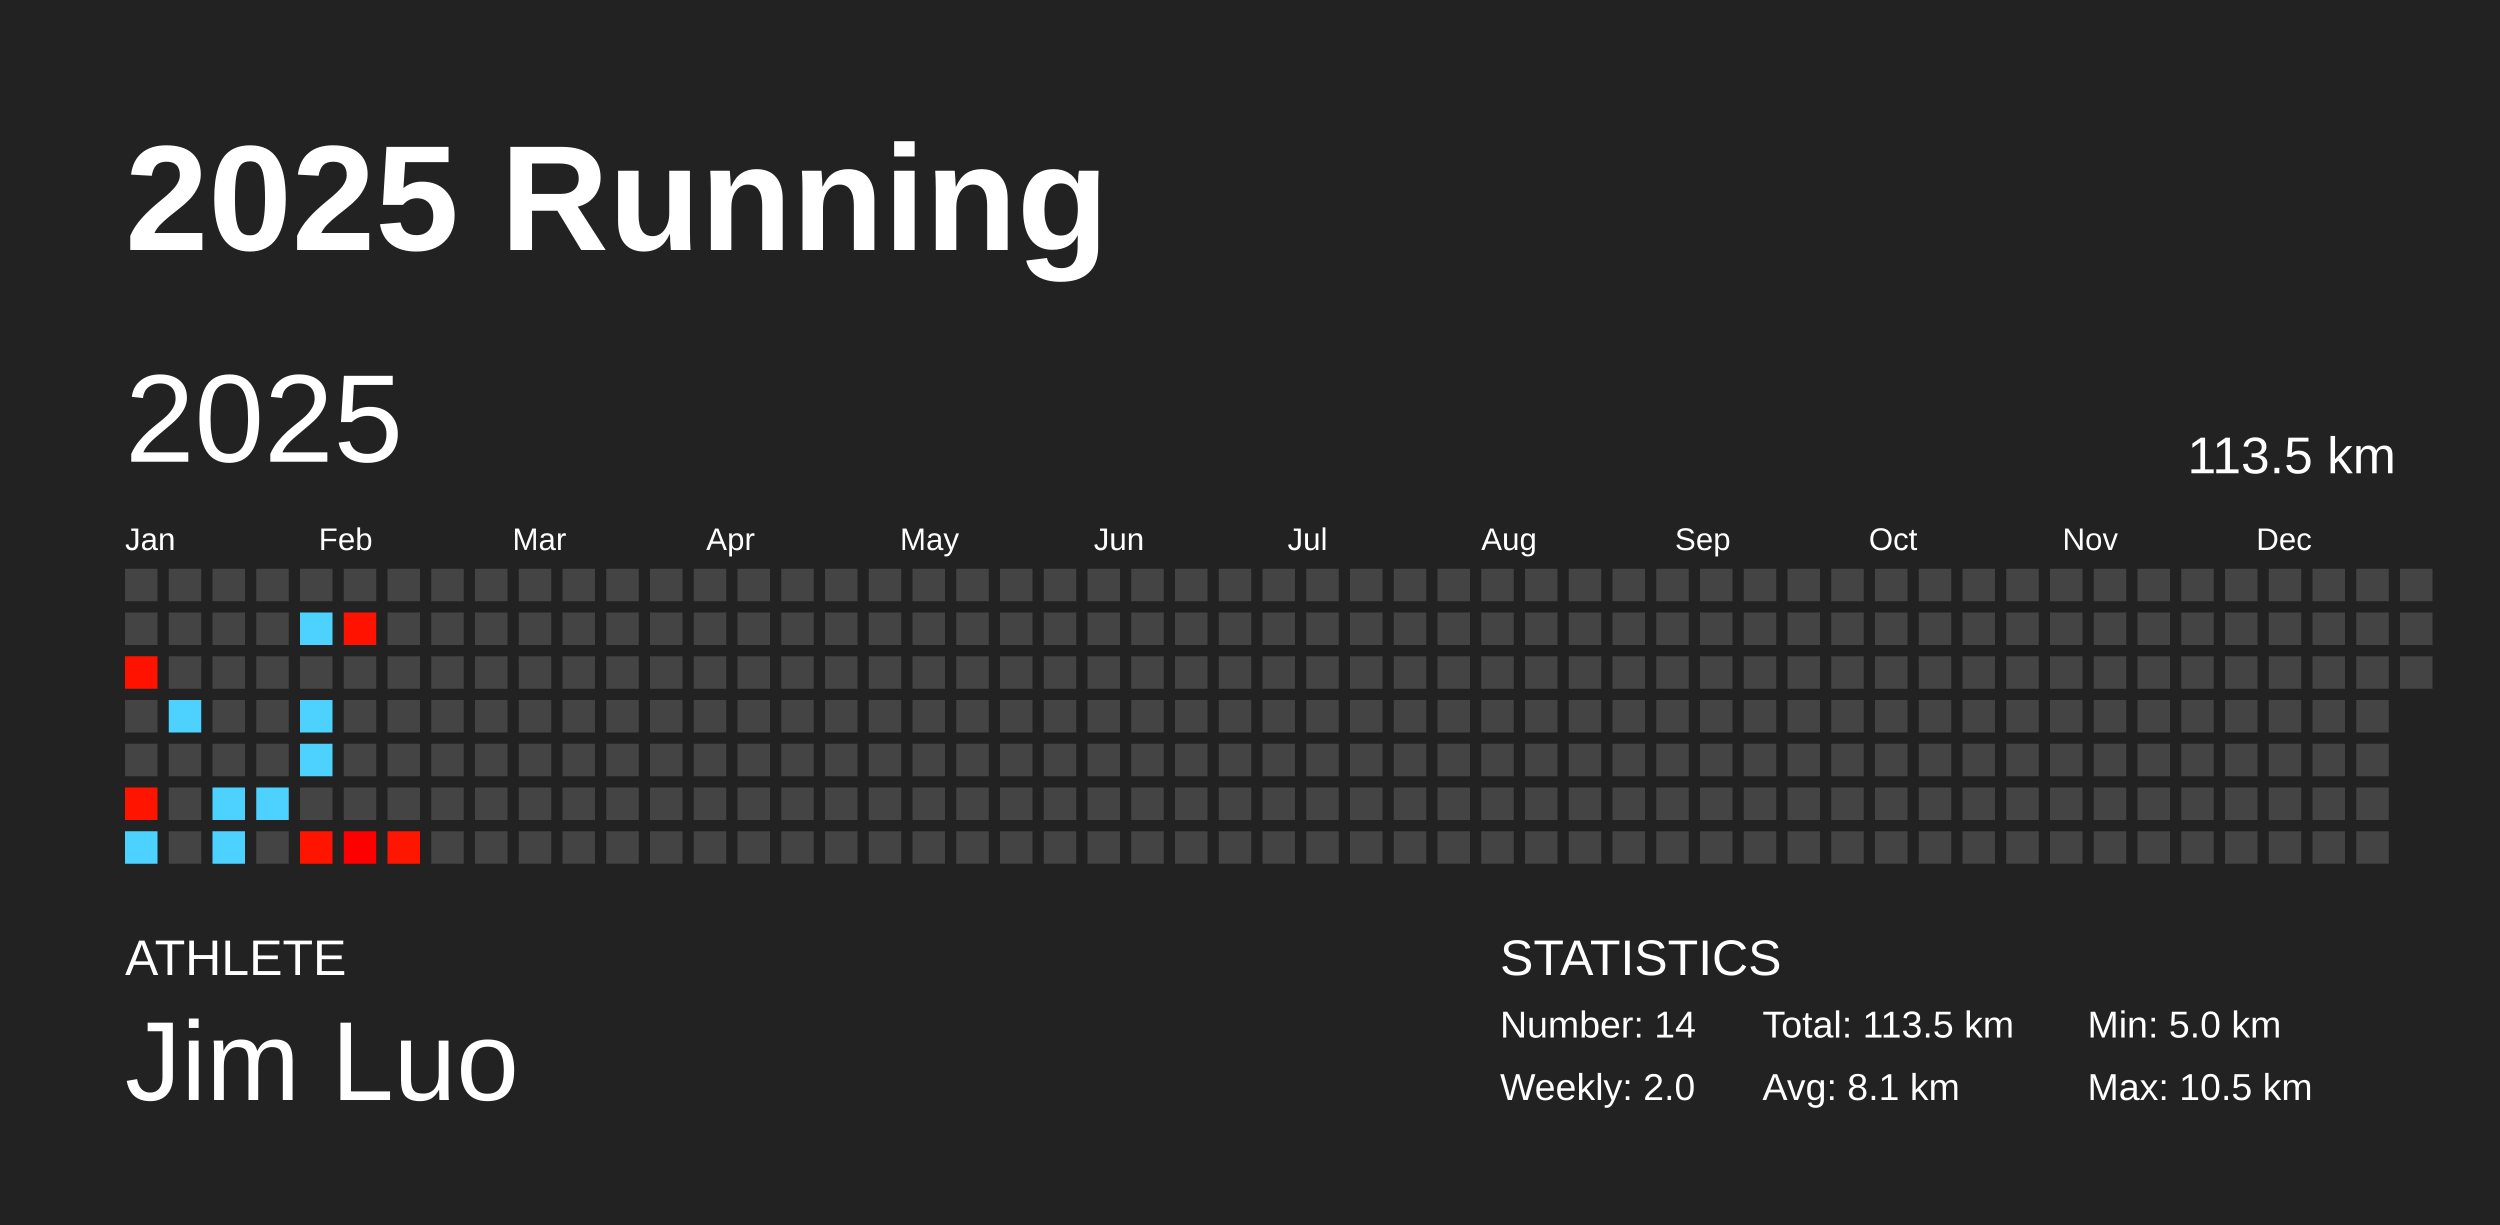
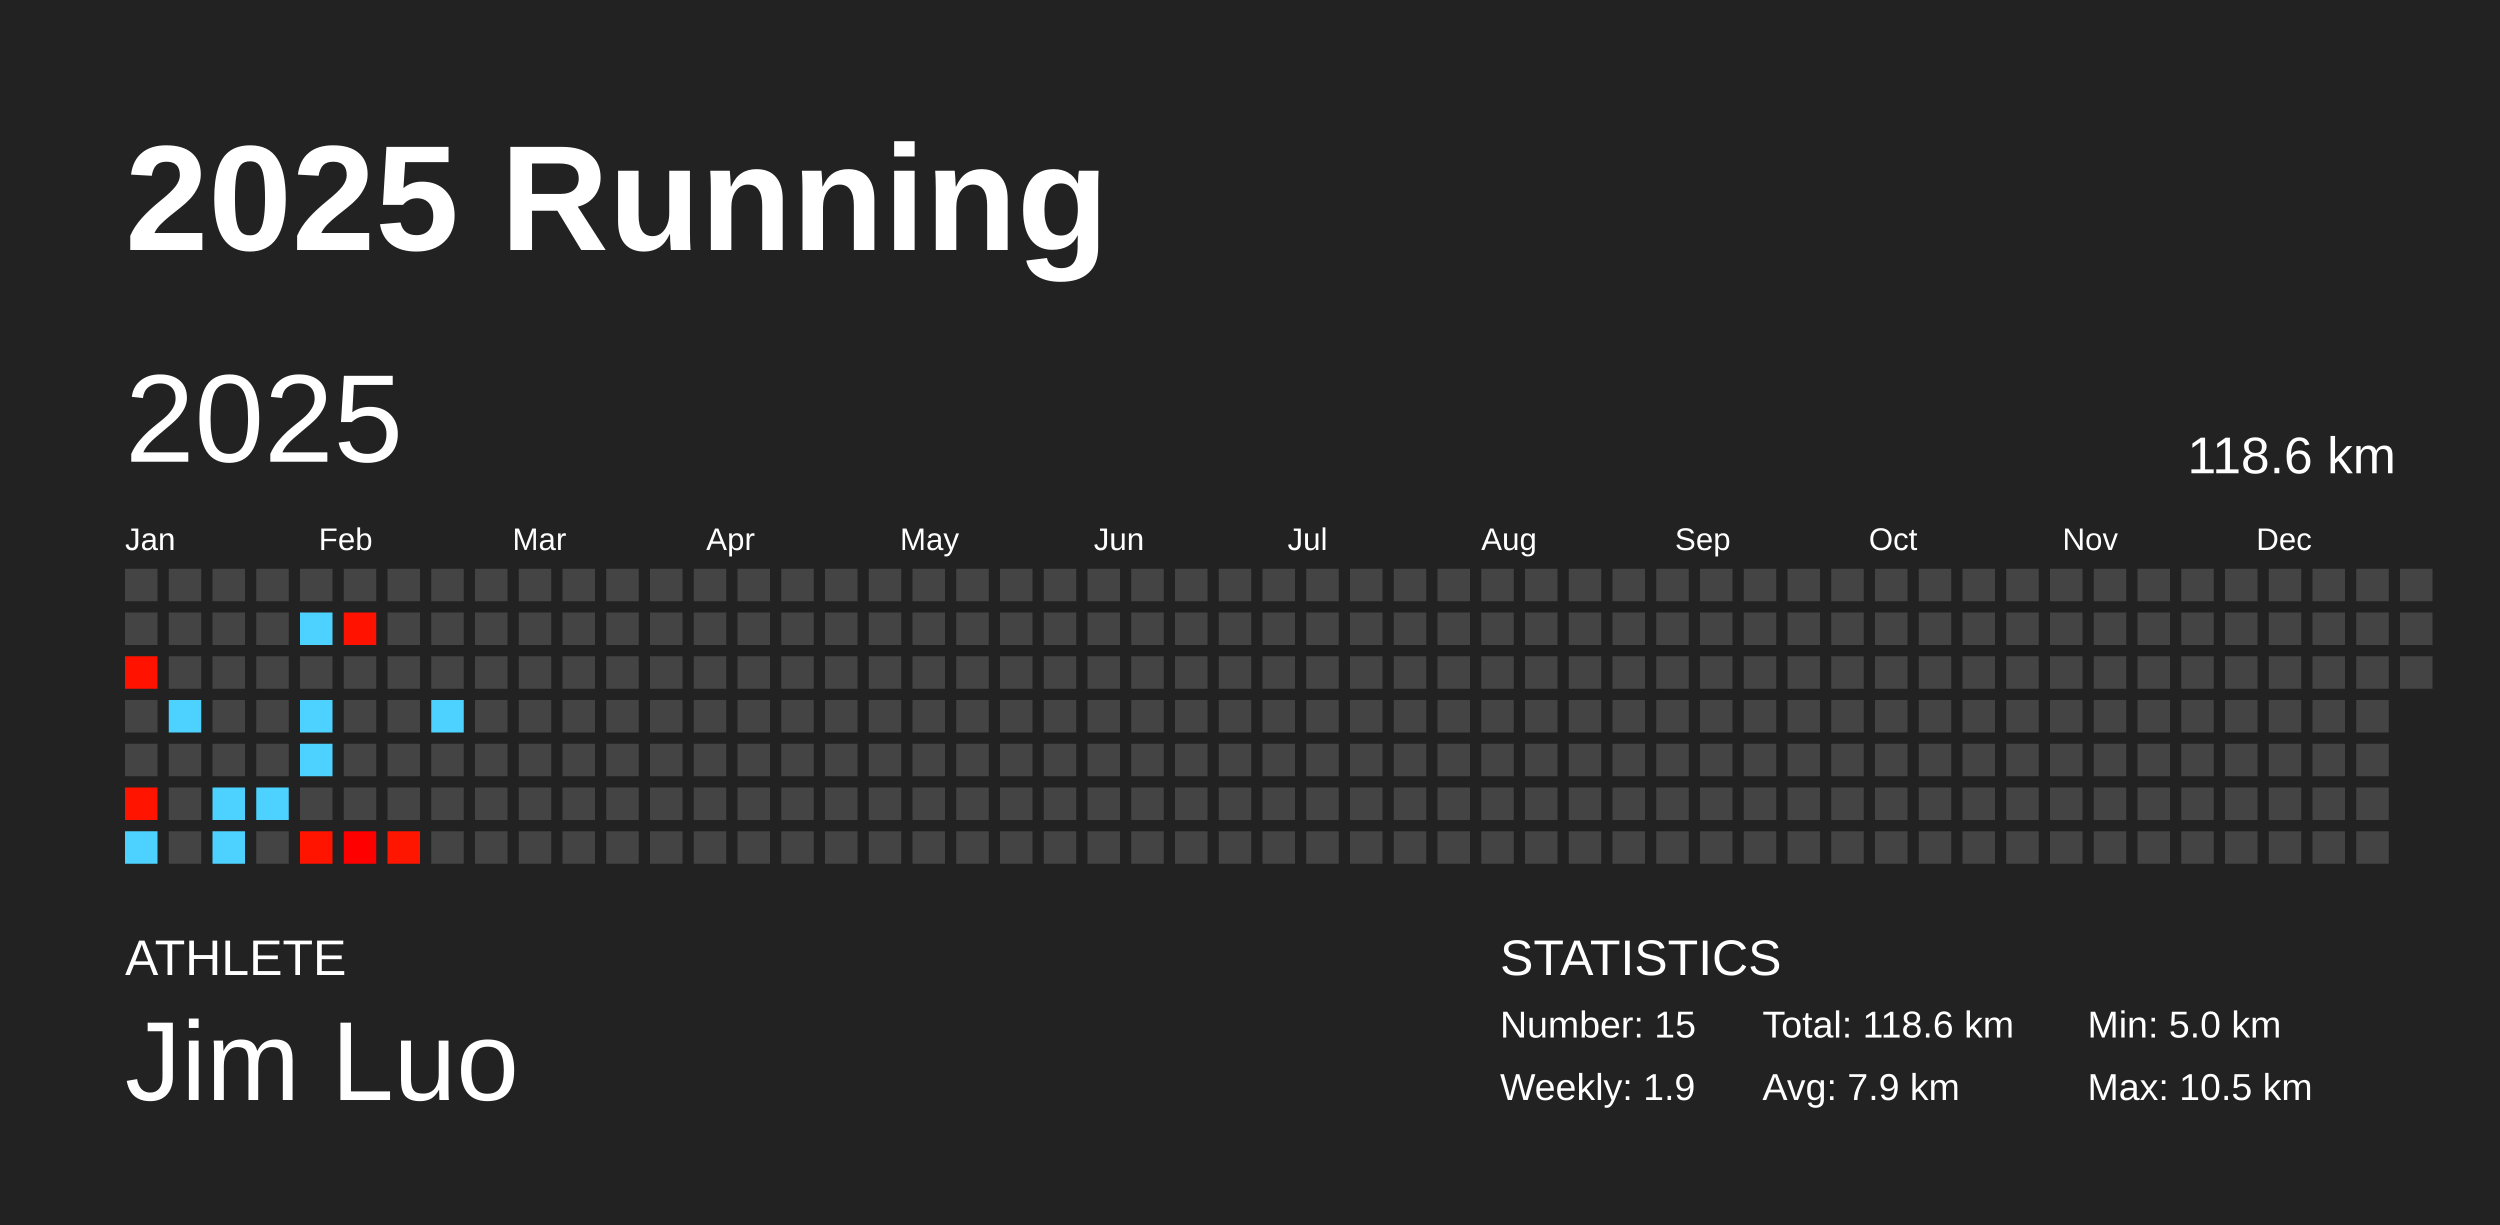
<svg xmlns="http://www.w3.org/2000/svg" baseProfile="full" height="98mm" version="1.1" viewBox="0,0,200,98" width="200mm">
  <defs />
  <rect fill="#222222" height="98" width="200" x="0" y="0" />
  <text fill="#FFFFFF" style="font-size:12px; font-family:Arial; font-weight:bold;" x="10" y="20">2025 Running</text>
  <text fill="#FFFFFF" style="font-size:4px; font-family:Arial" x="10" y="78">ATHLETE</text>
  <text fill="#FFFFFF" style="font-size:9px; font-family:Arial" x="10" y="88">Jim Luo</text>
  <text fill="#FFFFFF" style="font-size:4px; font-family:Arial" x="120" y="78">STATISTICS</text>
-   <text fill="#FFFFFF" style="font-size:3px; font-family:Arial" x="120" y="83">Number: 14</text>
-   <text fill="#FFFFFF" style="font-size:3px; font-family:Arial" x="120" y="88">Weekly: 2.0</text>
-   <text fill="#FFFFFF" style="font-size:3px; font-family:Arial" x="141" y="83">Total: 113.5 km</text>
-   <text fill="#FFFFFF" style="font-size:3px; font-family:Arial" x="141" y="88">Avg: 8.1 km</text>
+   <text fill="#FFFFFF" style="font-size:3px; font-family:Arial" x="120" y="83">Number: 15</text>
+   <text fill="#FFFFFF" style="font-size:3px; font-family:Arial" x="120" y="88">Weekly: 1.9</text>
+   <text fill="#FFFFFF" style="font-size:3px; font-family:Arial" x="141" y="83">Total: 118.6 km</text>
+   <text fill="#FFFFFF" style="font-size:3px; font-family:Arial" x="141" y="88">Avg: 7.9 km</text>
  <text fill="#FFFFFF" style="font-size:3px; font-family:Arial" x="167" y="83">Min: 5.0 km</text>
  <text fill="#FFFFFF" style="font-size:3px; font-family:Arial" x="167" y="88">Max: 10.5 km</text>
  <text dominant-baseline="hanging" fill="#FFFFFF" style="font-size:10.0px; font-family:Arial;" x="10" y="30">2025</text>
-   <text dominant-baseline="hanging" fill="#FFFFFF" style="font-size:4.125px; font-family:Arial;" x="175" y="35">113.5 km</text>
+   <text dominant-baseline="hanging" fill="#FFFFFF" style="font-size:4.125px; font-family:Arial;" x="175" y="35">118.6 km</text>
  <text fill="#FFFFFF" style="font-size:2.5px; font-family:Arial" x="10.0" y="44">Jan</text>
  <text fill="#FFFFFF" style="font-size:2.5px; font-family:Arial" x="25.5" y="44">Feb</text>
  <text fill="#FFFFFF" style="font-size:2.5px; font-family:Arial" x="41.0" y="44">Mar</text>
  <text fill="#FFFFFF" style="font-size:2.5px; font-family:Arial" x="56.5" y="44">Apr</text>
  <text fill="#FFFFFF" style="font-size:2.5px; font-family:Arial" x="72.0" y="44">May</text>
  <text fill="#FFFFFF" style="font-size:2.5px; font-family:Arial" x="87.5" y="44">Jun</text>
  <text fill="#FFFFFF" style="font-size:2.5px; font-family:Arial" x="103.0" y="44">Jul</text>
  <text fill="#FFFFFF" style="font-size:2.5px; font-family:Arial" x="118.5" y="44">Aug</text>
  <text fill="#FFFFFF" style="font-size:2.5px; font-family:Arial" x="134.0" y="44">Sep</text>
  <text fill="#FFFFFF" style="font-size:2.5px; font-family:Arial" x="149.5" y="44">Oct</text>
  <text fill="#FFFFFF" style="font-size:2.5px; font-family:Arial" x="165.0" y="44">Nov</text>
  <text fill="#FFFFFF" style="font-size:2.5px; font-family:Arial" x="180.5" y="44">Dec</text>
  <rect fill="#444444" height="2.6" width="2.6" x="10.0" y="45.5" />
  <rect fill="#444444" height="2.6" width="2.6" x="10.0" y="49.0" />
  <rect fill="#ff1300" height="2.6" width="2.6" x="10.0" y="52.5" />
  <rect fill="#444444" height="2.6" width="2.6" x="10.0" y="56.0" />
  <rect fill="#444444" height="2.6" width="2.6" x="10.0" y="59.5" />
  <rect fill="#ff1400" height="2.6" width="2.6" x="10.0" y="63.0" />
  <rect fill="#4dd2ff" height="2.6" width="2.6" x="10.0" y="66.5" />
  <rect fill="#444444" height="2.6" width="2.6" x="13.5" y="45.5" />
  <rect fill="#444444" height="2.6" width="2.6" x="13.5" y="49.0" />
  <rect fill="#444444" height="2.6" width="2.6" x="13.5" y="52.5" />
  <rect fill="#4dd2ff" height="2.6" width="2.6" x="13.5" y="56.0" />
  <rect fill="#444444" height="2.6" width="2.6" x="13.5" y="59.5" />
  <rect fill="#444444" height="2.6" width="2.6" x="13.5" y="63.0" />
  <rect fill="#444444" height="2.6" width="2.6" x="13.5" y="66.5" />
  <rect fill="#444444" height="2.6" width="2.6" x="17.0" y="45.5" />
  <rect fill="#444444" height="2.6" width="2.6" x="17.0" y="49.0" />
  <rect fill="#444444" height="2.6" width="2.6" x="17.0" y="52.5" />
  <rect fill="#444444" height="2.6" width="2.6" x="17.0" y="56.0" />
  <rect fill="#444444" height="2.6" width="2.6" x="17.0" y="59.5" />
  <rect fill="#4dd2ff" height="2.6" width="2.6" x="17.0" y="63.0" />
  <rect fill="#4dd2ff" height="2.6" width="2.6" x="17.0" y="66.5" />
  <rect fill="#444444" height="2.6" width="2.6" x="20.5" y="45.5" />
  <rect fill="#444444" height="2.6" width="2.6" x="20.5" y="49.0" />
  <rect fill="#444444" height="2.6" width="2.6" x="20.5" y="52.5" />
  <rect fill="#444444" height="2.6" width="2.6" x="20.5" y="56.0" />
  <rect fill="#444444" height="2.6" width="2.6" x="20.5" y="59.5" />
  <rect fill="#4dd2ff" height="2.6" width="2.6" x="20.5" y="63.0" />
  <rect fill="#444444" height="2.6" width="2.6" x="20.5" y="66.5" />
  <rect fill="#444444" height="2.6" width="2.6" x="24.0" y="45.5" />
  <rect fill="#4dd2ff" height="2.6" width="2.6" x="24.0" y="49.0" />
  <rect fill="#444444" height="2.6" width="2.6" x="24.0" y="52.5" />
  <rect fill="#4dd2ff" height="2.6" width="2.6" x="24.0" y="56.0" />
  <rect fill="#4dd2ff" height="2.6" width="2.6" x="24.0" y="59.5" />
  <rect fill="#444444" height="2.6" width="2.6" x="24.0" y="63.0" />
  <rect fill="#ff1400" height="2.6" width="2.6" x="24.0" y="66.5" />
  <rect fill="#444444" height="2.6" width="2.6" x="27.5" y="45.5" />
  <rect fill="#ff1300" height="2.6" width="2.6" x="27.5" y="49.0" />
  <rect fill="#444444" height="2.6" width="2.6" x="27.5" y="52.5" />
  <rect fill="#444444" height="2.6" width="2.6" x="27.5" y="56.0" />
  <rect fill="#444444" height="2.6" width="2.6" x="27.5" y="59.5" />
  <rect fill="#444444" height="2.6" width="2.6" x="27.5" y="63.0" />
  <rect fill="#ff0000" height="2.6" width="2.6" x="27.5" y="66.5" />
  <rect fill="#444444" height="2.6" width="2.6" x="31.0" y="45.5" />
  <rect fill="#444444" height="2.6" width="2.6" x="31.0" y="49.0" />
  <rect fill="#444444" height="2.6" width="2.6" x="31.0" y="52.5" />
  <rect fill="#444444" height="2.6" width="2.6" x="31.0" y="56.0" />
  <rect fill="#444444" height="2.6" width="2.6" x="31.0" y="59.5" />
  <rect fill="#444444" height="2.6" width="2.6" x="31.0" y="63.0" />
  <rect fill="#ff1600" height="2.6" width="2.6" x="31.0" y="66.5" />
  <rect fill="#444444" height="2.6" width="2.6" x="34.5" y="45.5" />
  <rect fill="#444444" height="2.6" width="2.6" x="34.5" y="49.0" />
  <rect fill="#444444" height="2.6" width="2.6" x="34.5" y="52.5" />
-   <rect fill="#444444" height="2.6" width="2.6" x="34.5" y="56.0" />
+   <rect fill="#4dd2ff" height="2.6" width="2.6" x="34.5" y="56.0" />
  <rect fill="#444444" height="2.6" width="2.6" x="34.5" y="59.5" />
  <rect fill="#444444" height="2.6" width="2.6" x="34.5" y="63.0" />
  <rect fill="#444444" height="2.6" width="2.6" x="34.5" y="66.5" />
  <rect fill="#444444" height="2.6" width="2.6" x="38.0" y="45.5" />
  <rect fill="#444444" height="2.6" width="2.6" x="38.0" y="49.0" />
  <rect fill="#444444" height="2.6" width="2.6" x="38.0" y="52.5" />
  <rect fill="#444444" height="2.6" width="2.6" x="38.0" y="56.0" />
  <rect fill="#444444" height="2.6" width="2.6" x="38.0" y="59.5" />
  <rect fill="#444444" height="2.6" width="2.6" x="38.0" y="63.0" />
  <rect fill="#444444" height="2.6" width="2.6" x="38.0" y="66.5" />
  <rect fill="#444444" height="2.6" width="2.6" x="41.5" y="45.5" />
  <rect fill="#444444" height="2.6" width="2.6" x="41.5" y="49.0" />
  <rect fill="#444444" height="2.6" width="2.6" x="41.5" y="52.5" />
  <rect fill="#444444" height="2.6" width="2.6" x="41.5" y="56.0" />
  <rect fill="#444444" height="2.6" width="2.6" x="41.5" y="59.5" />
  <rect fill="#444444" height="2.6" width="2.6" x="41.5" y="63.0" />
  <rect fill="#444444" height="2.6" width="2.6" x="41.5" y="66.5" />
  <rect fill="#444444" height="2.6" width="2.6" x="45.0" y="45.5" />
  <rect fill="#444444" height="2.6" width="2.6" x="45.0" y="49.0" />
  <rect fill="#444444" height="2.6" width="2.6" x="45.0" y="52.5" />
  <rect fill="#444444" height="2.6" width="2.6" x="45.0" y="56.0" />
  <rect fill="#444444" height="2.6" width="2.6" x="45.0" y="59.5" />
  <rect fill="#444444" height="2.6" width="2.6" x="45.0" y="63.0" />
  <rect fill="#444444" height="2.6" width="2.6" x="45.0" y="66.5" />
  <rect fill="#444444" height="2.6" width="2.6" x="48.5" y="45.5" />
  <rect fill="#444444" height="2.6" width="2.6" x="48.5" y="49.0" />
  <rect fill="#444444" height="2.6" width="2.6" x="48.5" y="52.5" />
  <rect fill="#444444" height="2.6" width="2.6" x="48.5" y="56.0" />
  <rect fill="#444444" height="2.6" width="2.6" x="48.5" y="59.5" />
  <rect fill="#444444" height="2.6" width="2.6" x="48.5" y="63.0" />
  <rect fill="#444444" height="2.6" width="2.6" x="48.5" y="66.5" />
  <rect fill="#444444" height="2.6" width="2.6" x="52.0" y="45.5" />
  <rect fill="#444444" height="2.6" width="2.6" x="52.0" y="49.0" />
  <rect fill="#444444" height="2.6" width="2.6" x="52.0" y="52.5" />
  <rect fill="#444444" height="2.6" width="2.6" x="52.0" y="56.0" />
  <rect fill="#444444" height="2.6" width="2.6" x="52.0" y="59.5" />
  <rect fill="#444444" height="2.6" width="2.6" x="52.0" y="63.0" />
  <rect fill="#444444" height="2.6" width="2.6" x="52.0" y="66.5" />
  <rect fill="#444444" height="2.6" width="2.6" x="55.5" y="45.5" />
  <rect fill="#444444" height="2.6" width="2.6" x="55.5" y="49.0" />
  <rect fill="#444444" height="2.6" width="2.6" x="55.5" y="52.5" />
  <rect fill="#444444" height="2.6" width="2.6" x="55.5" y="56.0" />
  <rect fill="#444444" height="2.6" width="2.6" x="55.5" y="59.5" />
  <rect fill="#444444" height="2.6" width="2.6" x="55.5" y="63.0" />
  <rect fill="#444444" height="2.6" width="2.6" x="55.5" y="66.5" />
  <rect fill="#444444" height="2.6" width="2.6" x="59.0" y="45.5" />
  <rect fill="#444444" height="2.6" width="2.6" x="59.0" y="49.0" />
  <rect fill="#444444" height="2.6" width="2.6" x="59.0" y="52.5" />
  <rect fill="#444444" height="2.6" width="2.6" x="59.0" y="56.0" />
  <rect fill="#444444" height="2.6" width="2.6" x="59.0" y="59.5" />
  <rect fill="#444444" height="2.6" width="2.6" x="59.0" y="63.0" />
  <rect fill="#444444" height="2.6" width="2.6" x="59.0" y="66.5" />
  <rect fill="#444444" height="2.6" width="2.6" x="62.5" y="45.5" />
  <rect fill="#444444" height="2.6" width="2.6" x="62.5" y="49.0" />
  <rect fill="#444444" height="2.6" width="2.6" x="62.5" y="52.5" />
  <rect fill="#444444" height="2.6" width="2.6" x="62.5" y="56.0" />
  <rect fill="#444444" height="2.6" width="2.6" x="62.5" y="59.5" />
  <rect fill="#444444" height="2.6" width="2.6" x="62.5" y="63.0" />
  <rect fill="#444444" height="2.6" width="2.6" x="62.5" y="66.5" />
  <rect fill="#444444" height="2.6" width="2.6" x="66.0" y="45.5" />
  <rect fill="#444444" height="2.6" width="2.6" x="66.0" y="49.0" />
  <rect fill="#444444" height="2.6" width="2.6" x="66.0" y="52.5" />
  <rect fill="#444444" height="2.6" width="2.6" x="66.0" y="56.0" />
  <rect fill="#444444" height="2.6" width="2.6" x="66.0" y="59.5" />
  <rect fill="#444444" height="2.6" width="2.6" x="66.0" y="63.0" />
  <rect fill="#444444" height="2.6" width="2.6" x="66.0" y="66.5" />
  <rect fill="#444444" height="2.6" width="2.6" x="69.5" y="45.5" />
  <rect fill="#444444" height="2.6" width="2.6" x="69.5" y="49.0" />
  <rect fill="#444444" height="2.6" width="2.6" x="69.5" y="52.5" />
  <rect fill="#444444" height="2.6" width="2.6" x="69.5" y="56.0" />
  <rect fill="#444444" height="2.6" width="2.6" x="69.5" y="59.5" />
  <rect fill="#444444" height="2.6" width="2.6" x="69.5" y="63.0" />
  <rect fill="#444444" height="2.6" width="2.6" x="69.5" y="66.5" />
  <rect fill="#444444" height="2.6" width="2.6" x="73.0" y="45.5" />
  <rect fill="#444444" height="2.6" width="2.6" x="73.0" y="49.0" />
  <rect fill="#444444" height="2.6" width="2.6" x="73.0" y="52.5" />
  <rect fill="#444444" height="2.6" width="2.6" x="73.0" y="56.0" />
  <rect fill="#444444" height="2.6" width="2.6" x="73.0" y="59.5" />
  <rect fill="#444444" height="2.6" width="2.6" x="73.0" y="63.0" />
  <rect fill="#444444" height="2.6" width="2.6" x="73.0" y="66.5" />
  <rect fill="#444444" height="2.6" width="2.6" x="76.5" y="45.5" />
  <rect fill="#444444" height="2.6" width="2.6" x="76.5" y="49.0" />
  <rect fill="#444444" height="2.6" width="2.6" x="76.5" y="52.5" />
  <rect fill="#444444" height="2.6" width="2.6" x="76.5" y="56.0" />
  <rect fill="#444444" height="2.6" width="2.6" x="76.5" y="59.5" />
  <rect fill="#444444" height="2.6" width="2.6" x="76.5" y="63.0" />
  <rect fill="#444444" height="2.6" width="2.6" x="76.5" y="66.5" />
  <rect fill="#444444" height="2.6" width="2.6" x="80.0" y="45.5" />
  <rect fill="#444444" height="2.6" width="2.6" x="80.0" y="49.0" />
  <rect fill="#444444" height="2.6" width="2.6" x="80.0" y="52.5" />
  <rect fill="#444444" height="2.6" width="2.6" x="80.0" y="56.0" />
  <rect fill="#444444" height="2.6" width="2.6" x="80.0" y="59.5" />
  <rect fill="#444444" height="2.6" width="2.6" x="80.0" y="63.0" />
  <rect fill="#444444" height="2.6" width="2.6" x="80.0" y="66.5" />
  <rect fill="#444444" height="2.6" width="2.6" x="83.5" y="45.5" />
  <rect fill="#444444" height="2.6" width="2.6" x="83.5" y="49.0" />
  <rect fill="#444444" height="2.6" width="2.6" x="83.5" y="52.5" />
  <rect fill="#444444" height="2.6" width="2.6" x="83.5" y="56.0" />
  <rect fill="#444444" height="2.6" width="2.6" x="83.5" y="59.5" />
  <rect fill="#444444" height="2.6" width="2.6" x="83.5" y="63.0" />
  <rect fill="#444444" height="2.6" width="2.6" x="83.5" y="66.5" />
  <rect fill="#444444" height="2.6" width="2.6" x="87.0" y="45.5" />
  <rect fill="#444444" height="2.6" width="2.6" x="87.0" y="49.0" />
  <rect fill="#444444" height="2.6" width="2.6" x="87.0" y="52.5" />
  <rect fill="#444444" height="2.6" width="2.6" x="87.0" y="56.0" />
  <rect fill="#444444" height="2.6" width="2.6" x="87.0" y="59.5" />
  <rect fill="#444444" height="2.6" width="2.6" x="87.0" y="63.0" />
  <rect fill="#444444" height="2.6" width="2.6" x="87.0" y="66.5" />
  <rect fill="#444444" height="2.6" width="2.6" x="90.5" y="45.5" />
  <rect fill="#444444" height="2.6" width="2.6" x="90.5" y="49.0" />
  <rect fill="#444444" height="2.6" width="2.6" x="90.5" y="52.5" />
  <rect fill="#444444" height="2.6" width="2.6" x="90.5" y="56.0" />
  <rect fill="#444444" height="2.6" width="2.6" x="90.5" y="59.5" />
  <rect fill="#444444" height="2.6" width="2.6" x="90.5" y="63.0" />
  <rect fill="#444444" height="2.6" width="2.6" x="90.5" y="66.5" />
  <rect fill="#444444" height="2.6" width="2.6" x="94.0" y="45.5" />
  <rect fill="#444444" height="2.6" width="2.6" x="94.0" y="49.0" />
  <rect fill="#444444" height="2.6" width="2.6" x="94.0" y="52.5" />
  <rect fill="#444444" height="2.6" width="2.6" x="94.0" y="56.0" />
  <rect fill="#444444" height="2.6" width="2.6" x="94.0" y="59.5" />
  <rect fill="#444444" height="2.6" width="2.6" x="94.0" y="63.0" />
  <rect fill="#444444" height="2.6" width="2.6" x="94.0" y="66.5" />
  <rect fill="#444444" height="2.6" width="2.6" x="97.5" y="45.5" />
  <rect fill="#444444" height="2.6" width="2.6" x="97.5" y="49.0" />
  <rect fill="#444444" height="2.6" width="2.6" x="97.5" y="52.5" />
  <rect fill="#444444" height="2.6" width="2.6" x="97.5" y="56.0" />
  <rect fill="#444444" height="2.6" width="2.6" x="97.5" y="59.5" />
  <rect fill="#444444" height="2.6" width="2.6" x="97.5" y="63.0" />
  <rect fill="#444444" height="2.6" width="2.6" x="97.5" y="66.5" />
  <rect fill="#444444" height="2.6" width="2.6" x="101.0" y="45.5" />
  <rect fill="#444444" height="2.6" width="2.6" x="101.0" y="49.0" />
  <rect fill="#444444" height="2.6" width="2.6" x="101.0" y="52.5" />
  <rect fill="#444444" height="2.6" width="2.6" x="101.0" y="56.0" />
  <rect fill="#444444" height="2.6" width="2.6" x="101.0" y="59.5" />
  <rect fill="#444444" height="2.6" width="2.6" x="101.0" y="63.0" />
  <rect fill="#444444" height="2.6" width="2.6" x="101.0" y="66.5" />
  <rect fill="#444444" height="2.6" width="2.6" x="104.5" y="45.5" />
  <rect fill="#444444" height="2.6" width="2.6" x="104.5" y="49.0" />
  <rect fill="#444444" height="2.6" width="2.6" x="104.5" y="52.5" />
  <rect fill="#444444" height="2.6" width="2.6" x="104.5" y="56.0" />
  <rect fill="#444444" height="2.6" width="2.6" x="104.5" y="59.5" />
  <rect fill="#444444" height="2.6" width="2.6" x="104.5" y="63.0" />
  <rect fill="#444444" height="2.6" width="2.6" x="104.5" y="66.5" />
  <rect fill="#444444" height="2.6" width="2.6" x="108.0" y="45.5" />
  <rect fill="#444444" height="2.6" width="2.6" x="108.0" y="49.0" />
  <rect fill="#444444" height="2.6" width="2.6" x="108.0" y="52.5" />
  <rect fill="#444444" height="2.6" width="2.6" x="108.0" y="56.0" />
  <rect fill="#444444" height="2.6" width="2.6" x="108.0" y="59.5" />
  <rect fill="#444444" height="2.6" width="2.6" x="108.0" y="63.0" />
  <rect fill="#444444" height="2.6" width="2.6" x="108.0" y="66.5" />
  <rect fill="#444444" height="2.6" width="2.6" x="111.5" y="45.5" />
  <rect fill="#444444" height="2.6" width="2.6" x="111.5" y="49.0" />
  <rect fill="#444444" height="2.6" width="2.6" x="111.5" y="52.5" />
  <rect fill="#444444" height="2.6" width="2.6" x="111.5" y="56.0" />
  <rect fill="#444444" height="2.6" width="2.6" x="111.5" y="59.5" />
  <rect fill="#444444" height="2.6" width="2.6" x="111.5" y="63.0" />
  <rect fill="#444444" height="2.6" width="2.6" x="111.5" y="66.5" />
  <rect fill="#444444" height="2.6" width="2.6" x="115.0" y="45.5" />
  <rect fill="#444444" height="2.6" width="2.6" x="115.0" y="49.0" />
  <rect fill="#444444" height="2.6" width="2.6" x="115.0" y="52.5" />
  <rect fill="#444444" height="2.6" width="2.6" x="115.0" y="56.0" />
  <rect fill="#444444" height="2.6" width="2.6" x="115.0" y="59.5" />
  <rect fill="#444444" height="2.6" width="2.6" x="115.0" y="63.0" />
  <rect fill="#444444" height="2.6" width="2.6" x="115.0" y="66.5" />
  <rect fill="#444444" height="2.6" width="2.6" x="118.5" y="45.5" />
  <rect fill="#444444" height="2.6" width="2.6" x="118.5" y="49.0" />
  <rect fill="#444444" height="2.6" width="2.6" x="118.5" y="52.5" />
  <rect fill="#444444" height="2.6" width="2.6" x="118.5" y="56.0" />
  <rect fill="#444444" height="2.6" width="2.6" x="118.5" y="59.5" />
  <rect fill="#444444" height="2.6" width="2.6" x="118.5" y="63.0" />
  <rect fill="#444444" height="2.6" width="2.6" x="118.5" y="66.5" />
  <rect fill="#444444" height="2.6" width="2.6" x="122.0" y="45.5" />
  <rect fill="#444444" height="2.6" width="2.6" x="122.0" y="49.0" />
  <rect fill="#444444" height="2.6" width="2.6" x="122.0" y="52.5" />
  <rect fill="#444444" height="2.6" width="2.6" x="122.0" y="56.0" />
  <rect fill="#444444" height="2.6" width="2.6" x="122.0" y="59.5" />
  <rect fill="#444444" height="2.6" width="2.6" x="122.0" y="63.0" />
  <rect fill="#444444" height="2.6" width="2.6" x="122.0" y="66.5" />
  <rect fill="#444444" height="2.6" width="2.6" x="125.5" y="45.5" />
  <rect fill="#444444" height="2.6" width="2.6" x="125.5" y="49.0" />
  <rect fill="#444444" height="2.6" width="2.6" x="125.5" y="52.5" />
  <rect fill="#444444" height="2.6" width="2.6" x="125.5" y="56.0" />
  <rect fill="#444444" height="2.6" width="2.6" x="125.5" y="59.5" />
  <rect fill="#444444" height="2.6" width="2.6" x="125.5" y="63.0" />
  <rect fill="#444444" height="2.6" width="2.6" x="125.5" y="66.5" />
  <rect fill="#444444" height="2.6" width="2.6" x="129.0" y="45.5" />
  <rect fill="#444444" height="2.6" width="2.6" x="129.0" y="49.0" />
  <rect fill="#444444" height="2.6" width="2.6" x="129.0" y="52.5" />
  <rect fill="#444444" height="2.6" width="2.6" x="129.0" y="56.0" />
  <rect fill="#444444" height="2.6" width="2.6" x="129.0" y="59.5" />
  <rect fill="#444444" height="2.6" width="2.6" x="129.0" y="63.0" />
  <rect fill="#444444" height="2.6" width="2.6" x="129.0" y="66.5" />
  <rect fill="#444444" height="2.6" width="2.6" x="132.5" y="45.5" />
  <rect fill="#444444" height="2.6" width="2.6" x="132.5" y="49.0" />
  <rect fill="#444444" height="2.6" width="2.6" x="132.5" y="52.5" />
  <rect fill="#444444" height="2.6" width="2.6" x="132.5" y="56.0" />
  <rect fill="#444444" height="2.6" width="2.6" x="132.5" y="59.5" />
  <rect fill="#444444" height="2.6" width="2.6" x="132.5" y="63.0" />
  <rect fill="#444444" height="2.6" width="2.6" x="132.5" y="66.5" />
  <rect fill="#444444" height="2.6" width="2.6" x="136.0" y="45.5" />
  <rect fill="#444444" height="2.6" width="2.6" x="136.0" y="49.0" />
  <rect fill="#444444" height="2.6" width="2.6" x="136.0" y="52.5" />
  <rect fill="#444444" height="2.6" width="2.6" x="136.0" y="56.0" />
  <rect fill="#444444" height="2.6" width="2.6" x="136.0" y="59.5" />
  <rect fill="#444444" height="2.6" width="2.6" x="136.0" y="63.0" />
  <rect fill="#444444" height="2.6" width="2.6" x="136.0" y="66.5" />
  <rect fill="#444444" height="2.6" width="2.6" x="139.5" y="45.5" />
  <rect fill="#444444" height="2.6" width="2.6" x="139.5" y="49.0" />
  <rect fill="#444444" height="2.6" width="2.6" x="139.5" y="52.5" />
  <rect fill="#444444" height="2.6" width="2.6" x="139.5" y="56.0" />
  <rect fill="#444444" height="2.6" width="2.6" x="139.5" y="59.5" />
  <rect fill="#444444" height="2.6" width="2.6" x="139.5" y="63.0" />
  <rect fill="#444444" height="2.6" width="2.6" x="139.5" y="66.5" />
  <rect fill="#444444" height="2.6" width="2.6" x="143.0" y="45.5" />
  <rect fill="#444444" height="2.6" width="2.6" x="143.0" y="49.0" />
  <rect fill="#444444" height="2.6" width="2.6" x="143.0" y="52.5" />
  <rect fill="#444444" height="2.6" width="2.6" x="143.0" y="56.0" />
  <rect fill="#444444" height="2.6" width="2.6" x="143.0" y="59.5" />
  <rect fill="#444444" height="2.6" width="2.6" x="143.0" y="63.0" />
  <rect fill="#444444" height="2.6" width="2.6" x="143.0" y="66.5" />
  <rect fill="#444444" height="2.6" width="2.6" x="146.5" y="45.5" />
  <rect fill="#444444" height="2.6" width="2.6" x="146.5" y="49.0" />
  <rect fill="#444444" height="2.6" width="2.6" x="146.5" y="52.5" />
  <rect fill="#444444" height="2.6" width="2.6" x="146.5" y="56.0" />
  <rect fill="#444444" height="2.6" width="2.6" x="146.5" y="59.5" />
  <rect fill="#444444" height="2.6" width="2.6" x="146.5" y="63.0" />
  <rect fill="#444444" height="2.6" width="2.6" x="146.5" y="66.5" />
  <rect fill="#444444" height="2.6" width="2.6" x="150.0" y="45.5" />
  <rect fill="#444444" height="2.6" width="2.6" x="150.0" y="49.0" />
  <rect fill="#444444" height="2.6" width="2.6" x="150.0" y="52.5" />
  <rect fill="#444444" height="2.6" width="2.6" x="150.0" y="56.0" />
  <rect fill="#444444" height="2.6" width="2.6" x="150.0" y="59.5" />
  <rect fill="#444444" height="2.6" width="2.6" x="150.0" y="63.0" />
  <rect fill="#444444" height="2.6" width="2.6" x="150.0" y="66.5" />
  <rect fill="#444444" height="2.6" width="2.6" x="153.5" y="45.5" />
  <rect fill="#444444" height="2.6" width="2.6" x="153.5" y="49.0" />
  <rect fill="#444444" height="2.6" width="2.6" x="153.5" y="52.5" />
  <rect fill="#444444" height="2.6" width="2.6" x="153.5" y="56.0" />
  <rect fill="#444444" height="2.6" width="2.6" x="153.5" y="59.5" />
  <rect fill="#444444" height="2.6" width="2.6" x="153.5" y="63.0" />
  <rect fill="#444444" height="2.6" width="2.6" x="153.5" y="66.5" />
  <rect fill="#444444" height="2.6" width="2.6" x="157.0" y="45.5" />
  <rect fill="#444444" height="2.6" width="2.6" x="157.0" y="49.0" />
  <rect fill="#444444" height="2.6" width="2.6" x="157.0" y="52.5" />
  <rect fill="#444444" height="2.6" width="2.6" x="157.0" y="56.0" />
  <rect fill="#444444" height="2.6" width="2.6" x="157.0" y="59.5" />
  <rect fill="#444444" height="2.6" width="2.6" x="157.0" y="63.0" />
  <rect fill="#444444" height="2.6" width="2.6" x="157.0" y="66.5" />
  <rect fill="#444444" height="2.6" width="2.6" x="160.5" y="45.5" />
  <rect fill="#444444" height="2.6" width="2.6" x="160.5" y="49.0" />
  <rect fill="#444444" height="2.6" width="2.6" x="160.5" y="52.5" />
  <rect fill="#444444" height="2.6" width="2.6" x="160.5" y="56.0" />
  <rect fill="#444444" height="2.6" width="2.6" x="160.5" y="59.5" />
  <rect fill="#444444" height="2.6" width="2.6" x="160.5" y="63.0" />
  <rect fill="#444444" height="2.6" width="2.6" x="160.5" y="66.5" />
  <rect fill="#444444" height="2.6" width="2.6" x="164.0" y="45.5" />
  <rect fill="#444444" height="2.6" width="2.6" x="164.0" y="49.0" />
  <rect fill="#444444" height="2.6" width="2.6" x="164.0" y="52.5" />
  <rect fill="#444444" height="2.6" width="2.6" x="164.0" y="56.0" />
  <rect fill="#444444" height="2.6" width="2.6" x="164.0" y="59.5" />
  <rect fill="#444444" height="2.6" width="2.6" x="164.0" y="63.0" />
  <rect fill="#444444" height="2.6" width="2.6" x="164.0" y="66.5" />
  <rect fill="#444444" height="2.6" width="2.6" x="167.5" y="45.5" />
  <rect fill="#444444" height="2.6" width="2.6" x="167.5" y="49.0" />
  <rect fill="#444444" height="2.6" width="2.6" x="167.5" y="52.5" />
  <rect fill="#444444" height="2.6" width="2.6" x="167.5" y="56.0" />
  <rect fill="#444444" height="2.6" width="2.6" x="167.5" y="59.5" />
  <rect fill="#444444" height="2.6" width="2.6" x="167.5" y="63.0" />
  <rect fill="#444444" height="2.6" width="2.6" x="167.5" y="66.5" />
  <rect fill="#444444" height="2.6" width="2.6" x="171.0" y="45.5" />
  <rect fill="#444444" height="2.6" width="2.6" x="171.0" y="49.0" />
  <rect fill="#444444" height="2.6" width="2.6" x="171.0" y="52.5" />
  <rect fill="#444444" height="2.6" width="2.6" x="171.0" y="56.0" />
  <rect fill="#444444" height="2.6" width="2.6" x="171.0" y="59.5" />
  <rect fill="#444444" height="2.6" width="2.6" x="171.0" y="63.0" />
  <rect fill="#444444" height="2.6" width="2.6" x="171.0" y="66.5" />
  <rect fill="#444444" height="2.6" width="2.6" x="174.5" y="45.5" />
  <rect fill="#444444" height="2.6" width="2.6" x="174.5" y="49.0" />
  <rect fill="#444444" height="2.6" width="2.6" x="174.5" y="52.5" />
  <rect fill="#444444" height="2.6" width="2.6" x="174.5" y="56.0" />
  <rect fill="#444444" height="2.6" width="2.6" x="174.5" y="59.5" />
  <rect fill="#444444" height="2.6" width="2.6" x="174.5" y="63.0" />
  <rect fill="#444444" height="2.6" width="2.6" x="174.5" y="66.5" />
  <rect fill="#444444" height="2.6" width="2.6" x="178.0" y="45.5" />
  <rect fill="#444444" height="2.6" width="2.6" x="178.0" y="49.0" />
  <rect fill="#444444" height="2.6" width="2.6" x="178.0" y="52.5" />
  <rect fill="#444444" height="2.6" width="2.6" x="178.0" y="56.0" />
  <rect fill="#444444" height="2.6" width="2.6" x="178.0" y="59.5" />
  <rect fill="#444444" height="2.6" width="2.6" x="178.0" y="63.0" />
  <rect fill="#444444" height="2.6" width="2.6" x="178.0" y="66.5" />
  <rect fill="#444444" height="2.6" width="2.6" x="181.5" y="45.5" />
  <rect fill="#444444" height="2.6" width="2.6" x="181.5" y="49.0" />
  <rect fill="#444444" height="2.6" width="2.6" x="181.5" y="52.5" />
  <rect fill="#444444" height="2.6" width="2.6" x="181.5" y="56.0" />
  <rect fill="#444444" height="2.6" width="2.6" x="181.5" y="59.5" />
  <rect fill="#444444" height="2.6" width="2.6" x="181.5" y="63.0" />
  <rect fill="#444444" height="2.6" width="2.6" x="181.5" y="66.5" />
  <rect fill="#444444" height="2.6" width="2.6" x="185.0" y="45.5" />
  <rect fill="#444444" height="2.6" width="2.6" x="185.0" y="49.0" />
  <rect fill="#444444" height="2.6" width="2.6" x="185.0" y="52.5" />
  <rect fill="#444444" height="2.6" width="2.6" x="185.0" y="56.0" />
  <rect fill="#444444" height="2.6" width="2.6" x="185.0" y="59.5" />
  <rect fill="#444444" height="2.6" width="2.6" x="185.0" y="63.0" />
  <rect fill="#444444" height="2.6" width="2.6" x="185.0" y="66.5" />
  <rect fill="#444444" height="2.6" width="2.6" x="188.5" y="45.5" />
  <rect fill="#444444" height="2.6" width="2.6" x="188.5" y="49.0" />
  <rect fill="#444444" height="2.6" width="2.6" x="188.5" y="52.5" />
  <rect fill="#444444" height="2.6" width="2.6" x="188.5" y="56.0" />
  <rect fill="#444444" height="2.6" width="2.6" x="188.5" y="59.5" />
  <rect fill="#444444" height="2.6" width="2.6" x="188.5" y="63.0" />
  <rect fill="#444444" height="2.6" width="2.6" x="188.5" y="66.5" />
  <rect fill="#444444" height="2.6" width="2.6" x="192.0" y="45.5" />
  <rect fill="#444444" height="2.6" width="2.6" x="192.0" y="49.0" />
  <rect fill="#444444" height="2.6" width="2.6" x="192.0" y="52.5" />
</svg>
